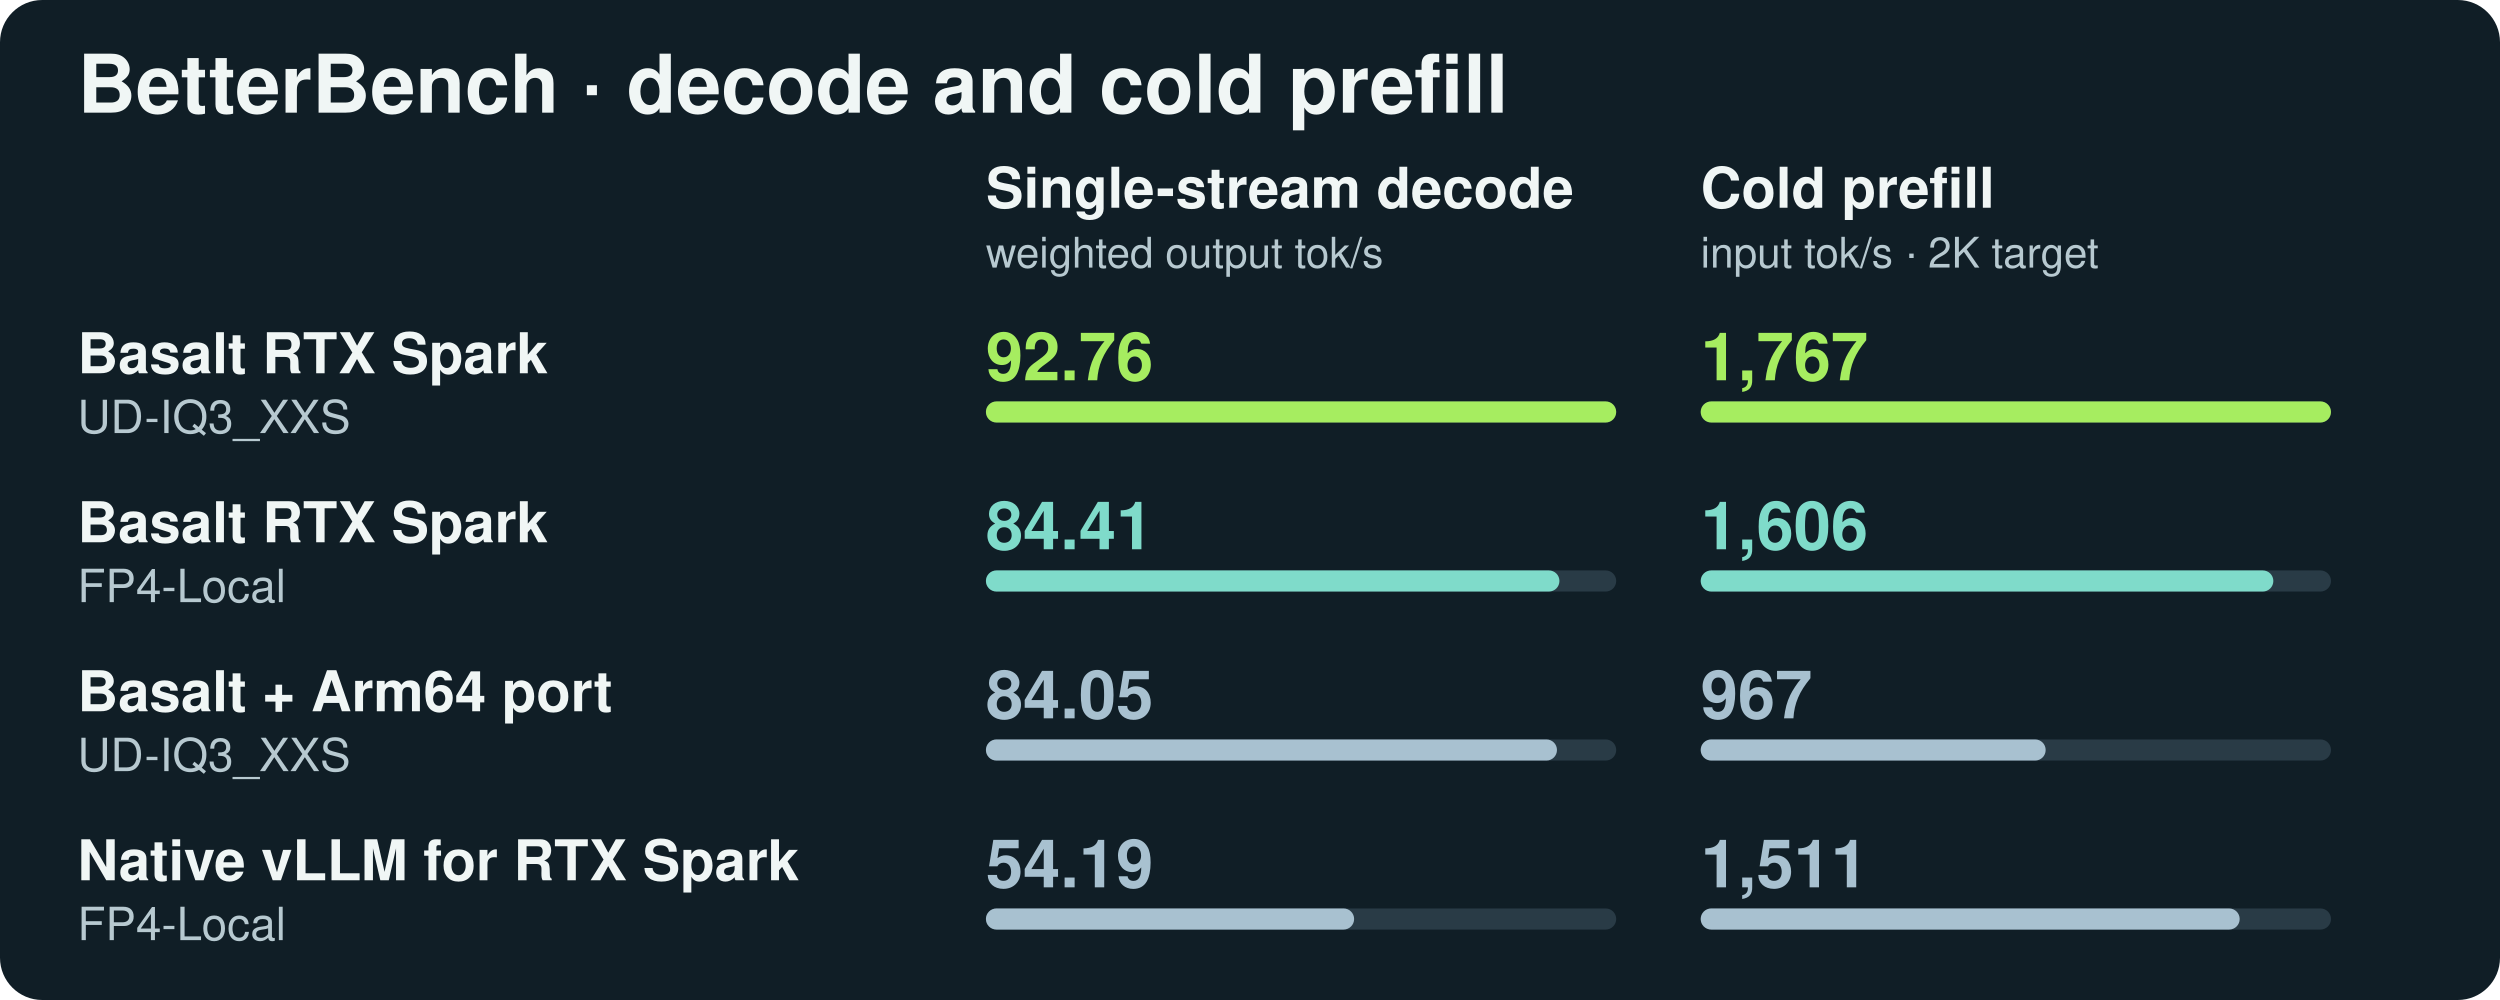
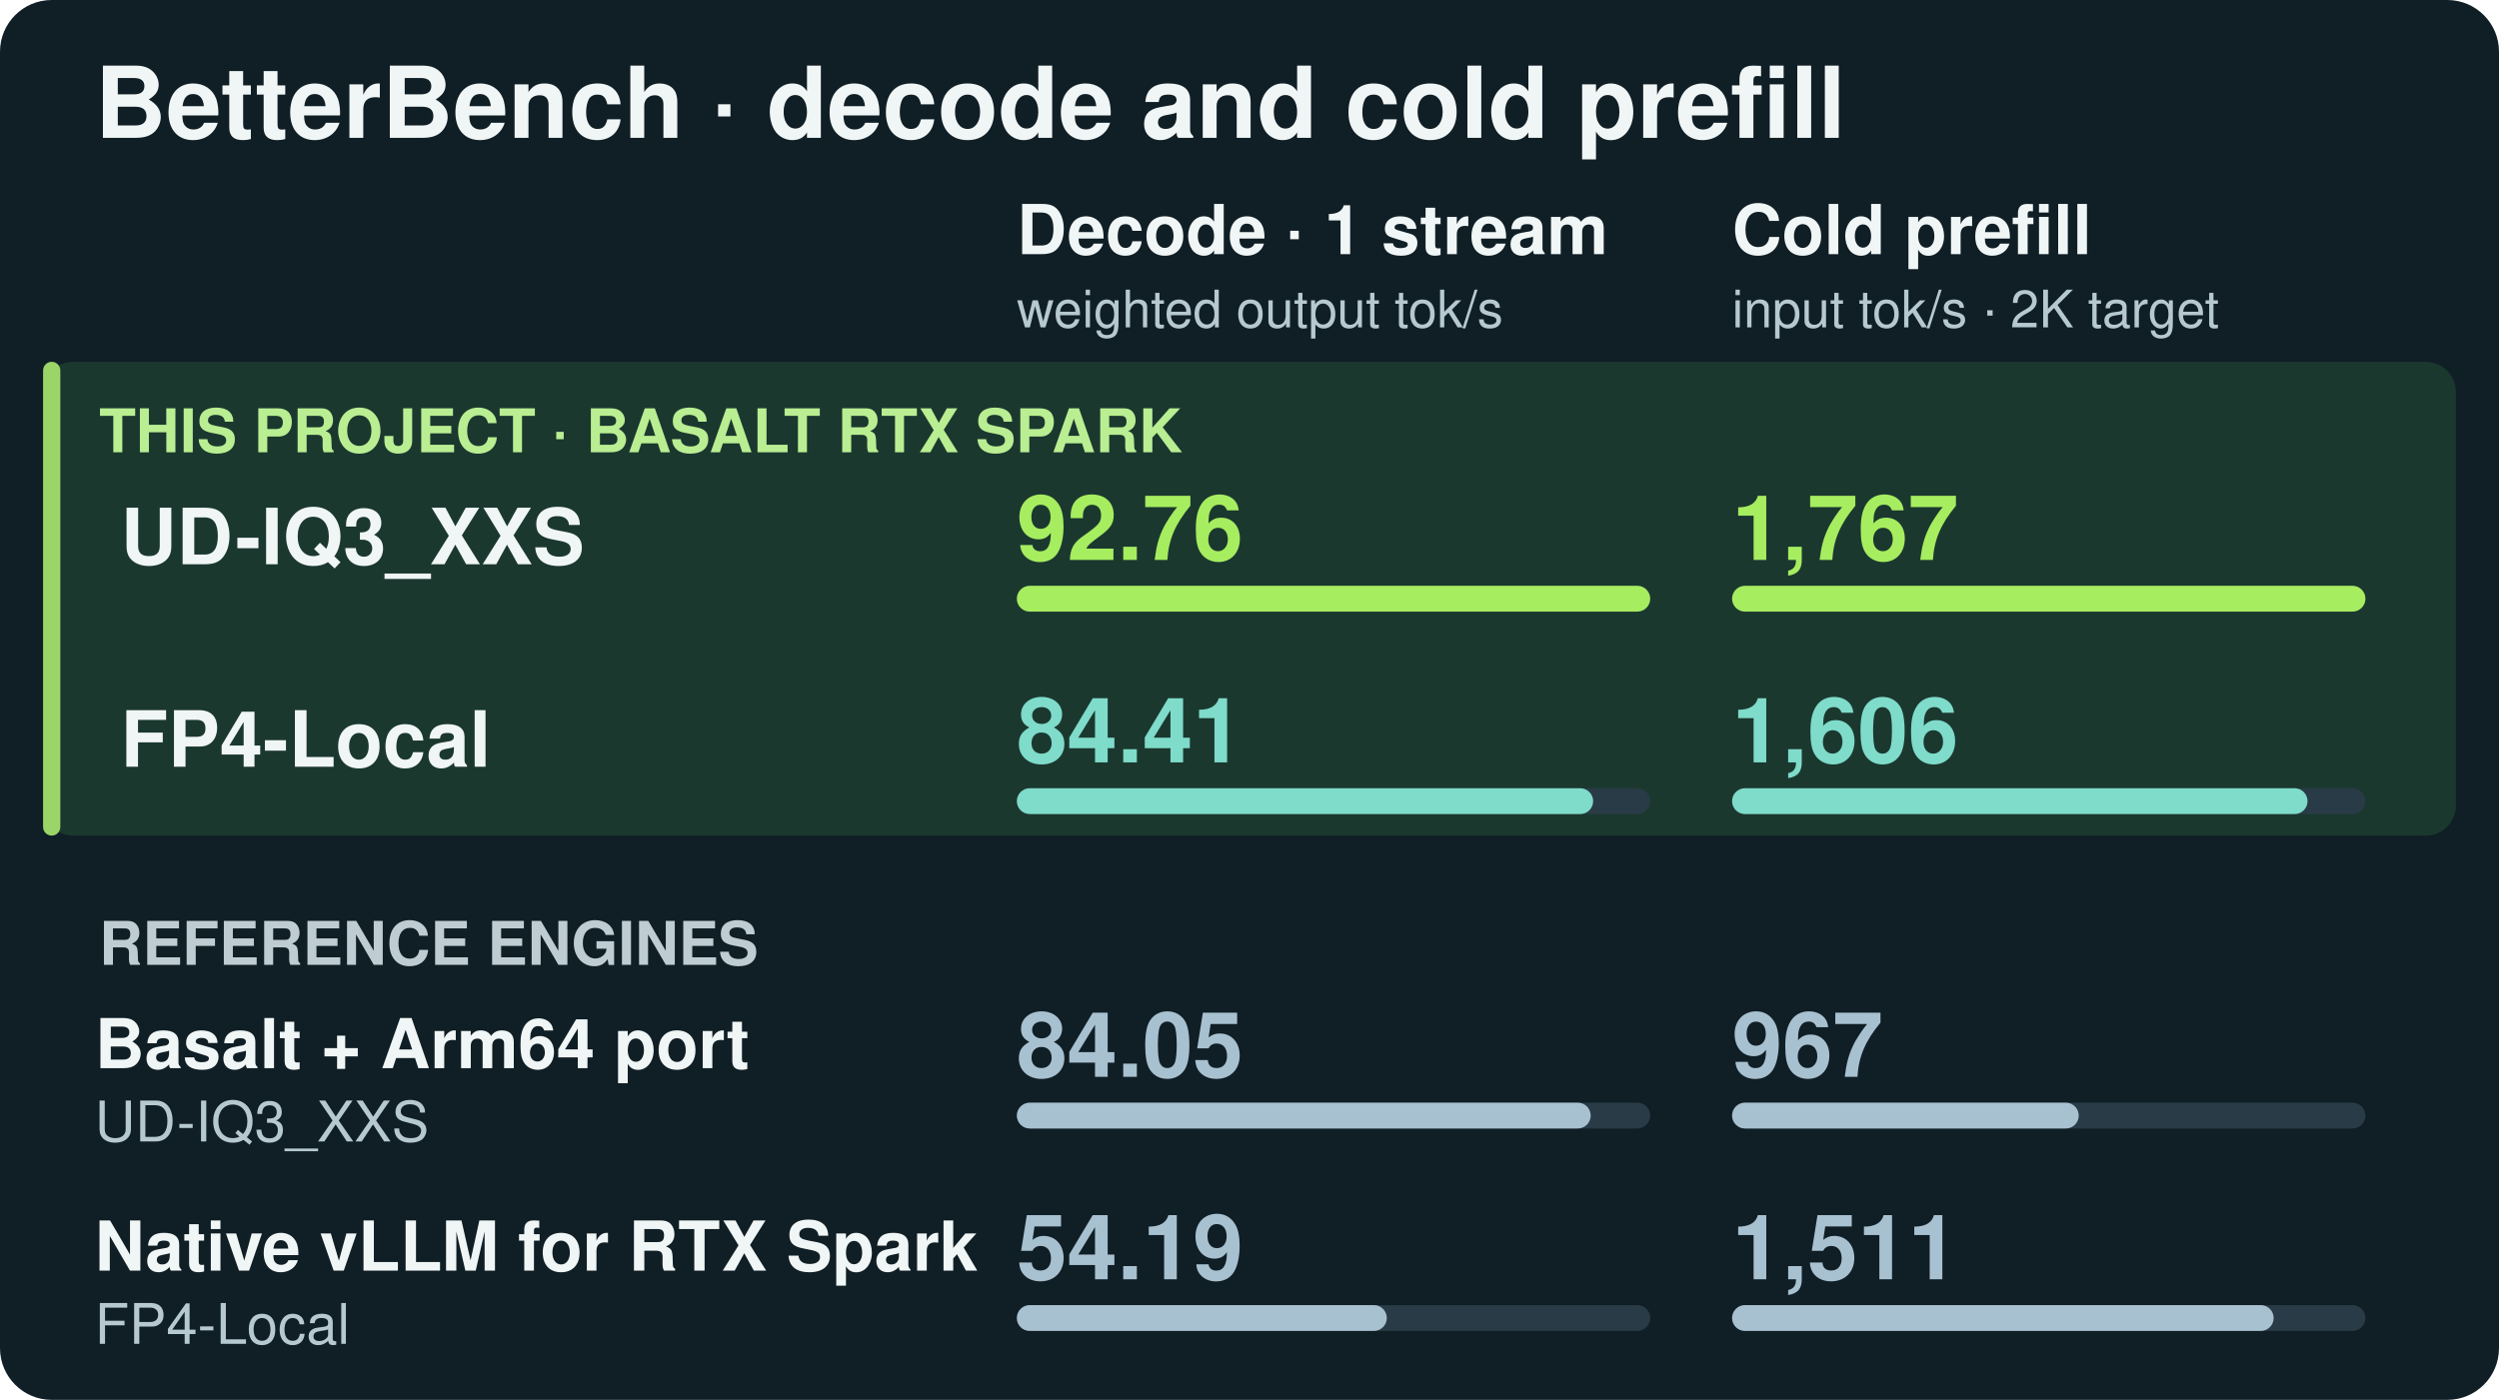
- <svg xmlns="http://www.w3.org/2000/svg" width="710" height="284" viewBox="0 0 710 284" role="img" aria-labelledby="title desc" font-family="Segoe UI, Helvetica, Arial, sans-serif">
-   <rect width="710" height="284" rx="12" fill="#101e26" />
+ <svg xmlns="http://www.w3.org/2000/svg" width="580" height="325" viewBox="0 0 580 325" role="img" aria-labelledby="title desc" font-family="Segoe UI, Helvetica, Arial, sans-serif">
+   <rect width="580" height="325" rx="12" fill="#101e26" />
  <text x="22" y="32" font-size="23" font-weight="700" fill="#f0f6f5">BetterBench · decode and cold prefill</text>
-   <text x="280" y="59" font-size="16" font-weight="600" fill="#f0f6f5">Single-stream decode</text>
-   <text x="280" y="76" font-size="12" fill="#b7c9d0">weighted output tok/s</text>
-   <text x="280" y="108" font-size="19" font-weight="700" fill="#a6ed60">92.76</text>
-   <rect x="280" y="114" width="179" height="6" rx="3" fill="#293b46" />
-   <rect x="280" y="114" width="179.00" height="6" rx="3" fill="#a6ed60" />
-   <text x="280" y="156" font-size="19" font-weight="700" fill="#7fdbca">84.41</text>
-   <rect x="280" y="162" width="179" height="6" rx="3" fill="#293b46" />
-   <rect x="280" y="162" width="162.88" height="6" rx="3" fill="#7fdbca" />
-   <text x="280" y="204" font-size="19" font-weight="700" fill="#a8c1d0">84.05</text>
-   <rect x="280" y="210" width="179" height="6" rx="3" fill="#293b46" />
-   <rect x="280" y="210" width="162.18" height="6" rx="3" fill="#a8c1d0" />
-   <text x="280" y="252" font-size="19" font-weight="700" fill="#a8c1d0">54.19</text>
-   <rect x="280" y="258" width="179" height="6" rx="3" fill="#293b46" />
-   <rect x="280" y="258" width="104.57" height="6" rx="3" fill="#a8c1d0" />
-   <text x="483" y="59" font-size="16" font-weight="600" fill="#f0f6f5">Cold prefill</text>
-   <text x="483" y="76" font-size="12" fill="#b7c9d0">input tok/s · 2K target</text>
-   <text x="483" y="108" font-size="19" font-weight="700" fill="#a6ed60">1,767</text>
-   <rect x="483" y="114" width="179" height="6" rx="3" fill="#293b46" />
-   <rect x="483" y="114" width="179.00" height="6" rx="3" fill="#a6ed60" />
-   <text x="483" y="156" font-size="19" font-weight="700" fill="#7fdbca">1,606</text>
-   <rect x="483" y="162" width="179" height="6" rx="3" fill="#293b46" />
-   <rect x="483" y="162" width="162.63" height="6" rx="3" fill="#7fdbca" />
-   <text x="483" y="204" font-size="19" font-weight="700" fill="#a8c1d0">967</text>
-   <rect x="483" y="210" width="179" height="6" rx="3" fill="#293b46" />
-   <rect x="483" y="210" width="97.97" height="6" rx="3" fill="#a8c1d0" />
-   <text x="483" y="252" font-size="19" font-weight="700" fill="#a8c1d0">1,511</text>
-   <rect x="483" y="258" width="179" height="6" rx="3" fill="#293b46" />
-   <rect x="483" y="258" width="153.07" height="6" rx="3" fill="#a8c1d0" />
-   <text x="22" y="106" font-size="16" font-weight="600" fill="#f0f6f5">Basalt RTX Spark</text>
-   <text x="22" y="123" font-size="13" fill="#b7c9d0">UD-IQ3_XXS</text>
-   <text x="22" y="154" font-size="16" font-weight="600" fill="#f0f6f5">Basalt RTX Spark</text>
-   <text x="22" y="171" font-size="13" fill="#b7c9d0">FP4-Local</text>
-   <text x="22" y="202" font-size="16" font-weight="600" fill="#f0f6f5">Basalt + Arm64 port</text>
-   <text x="22" y="219" font-size="13" fill="#b7c9d0">UD-IQ3_XXS</text>
-   <text x="22" y="250" font-size="16" font-weight="600" fill="#f0f6f5">Native vLLM for RTX Spark</text>
-   <text x="22" y="267" font-size="13" fill="#b7c9d0">FP4-Local</text>
+   <rect x="10" y="84" width="560" height="110" rx="7" fill="#1b382f" />
+   <rect x="10" y="84" width="4" height="110" rx="2" fill="#9bd568" />
+   <text x="23" y="105" font-size="14" font-weight="700" fill="#b9ee92">THIS PROJECT · BASALT RTX SPARK</text>
+   <text x="23" y="224" font-size="14" font-weight="700" fill="#bfccd1">REFERENCE ENGINES</text>
+   <text x="236" y="59" font-size="16" font-weight="600" fill="#f0f6f5">Decode · 1 stream</text>
+   <text x="236" y="76" font-size="12" fill="#b7c9d0">weighted output tok/s</text>
+   <text x="236" y="130" font-size="21" font-weight="700" fill="#a6ed60">92.76</text>
+   <rect x="236" y="136" width="147" height="6" rx="3" fill="#293b46" />
+   <rect x="236" y="136" width="147.00" height="6" rx="3" fill="#a6ed60" />
+   <text x="236" y="177" font-size="21" font-weight="700" fill="#7fdbca">84.41</text>
+   <rect x="236" y="183" width="147" height="6" rx="3" fill="#293b46" />
+   <rect x="236" y="183" width="133.76" height="6" rx="3" fill="#7fdbca" />
+   <text x="236" y="250" font-size="21" font-weight="700" fill="#a8c1d0">84.05</text>
+   <rect x="236" y="256" width="147" height="6" rx="3" fill="#293b46" />
+   <rect x="236" y="256" width="133.19" height="6" rx="3" fill="#a8c1d0" />
+   <text x="236" y="297" font-size="21" font-weight="700" fill="#a8c1d0">54.19</text>
+   <rect x="236" y="303" width="147" height="6" rx="3" fill="#293b46" />
+   <rect x="236" y="303" width="85.87" height="6" rx="3" fill="#a8c1d0" />
+   <text x="402" y="59" font-size="16" font-weight="600" fill="#f0f6f5">Cold prefill</text>
+   <text x="402" y="76" font-size="12" fill="#b7c9d0">input tok/s · 2K target</text>
+   <text x="402" y="130" font-size="21" font-weight="700" fill="#a6ed60">1,767</text>
+   <rect x="402" y="136" width="147" height="6" rx="3" fill="#293b46" />
+   <rect x="402" y="136" width="147.00" height="6" rx="3" fill="#a6ed60" />
+   <text x="402" y="177" font-size="21" font-weight="700" fill="#7fdbca">1,606</text>
+   <rect x="402" y="183" width="147" height="6" rx="3" fill="#293b46" />
+   <rect x="402" y="183" width="133.56" height="6" rx="3" fill="#7fdbca" />
+   <text x="402" y="250" font-size="21" font-weight="700" fill="#a8c1d0">967</text>
+   <rect x="402" y="256" width="147" height="6" rx="3" fill="#293b46" />
+   <rect x="402" y="256" width="80.46" height="6" rx="3" fill="#a8c1d0" />
+   <text x="402" y="297" font-size="21" font-weight="700" fill="#a8c1d0">1,511</text>
+   <rect x="402" y="303" width="147" height="6" rx="3" fill="#293b46" />
+   <rect x="402" y="303" width="125.70" height="6" rx="3" fill="#a8c1d0" />
+   <text x="28" y="131" font-size="18" font-weight="600" fill="#f0f6f5">UD-IQ3_XXS</text>
+   <text x="28" y="178" font-size="18" font-weight="600" fill="#f0f6f5">FP4-Local</text>
+   <text x="22" y="248" font-size="16" font-weight="600" fill="#f0f6f5">Basalt + Arm64 port</text>
+   <text x="22" y="265" font-size="13" fill="#b7c9d0">UD-IQ3_XXS</text>
+   <text x="22" y="295" font-size="16" font-weight="600" fill="#f0f6f5">Native vLLM for RTX Spark</text>
+   <text x="22" y="312" font-size="13" fill="#b7c9d0">FP4-Local</text>
</svg>
